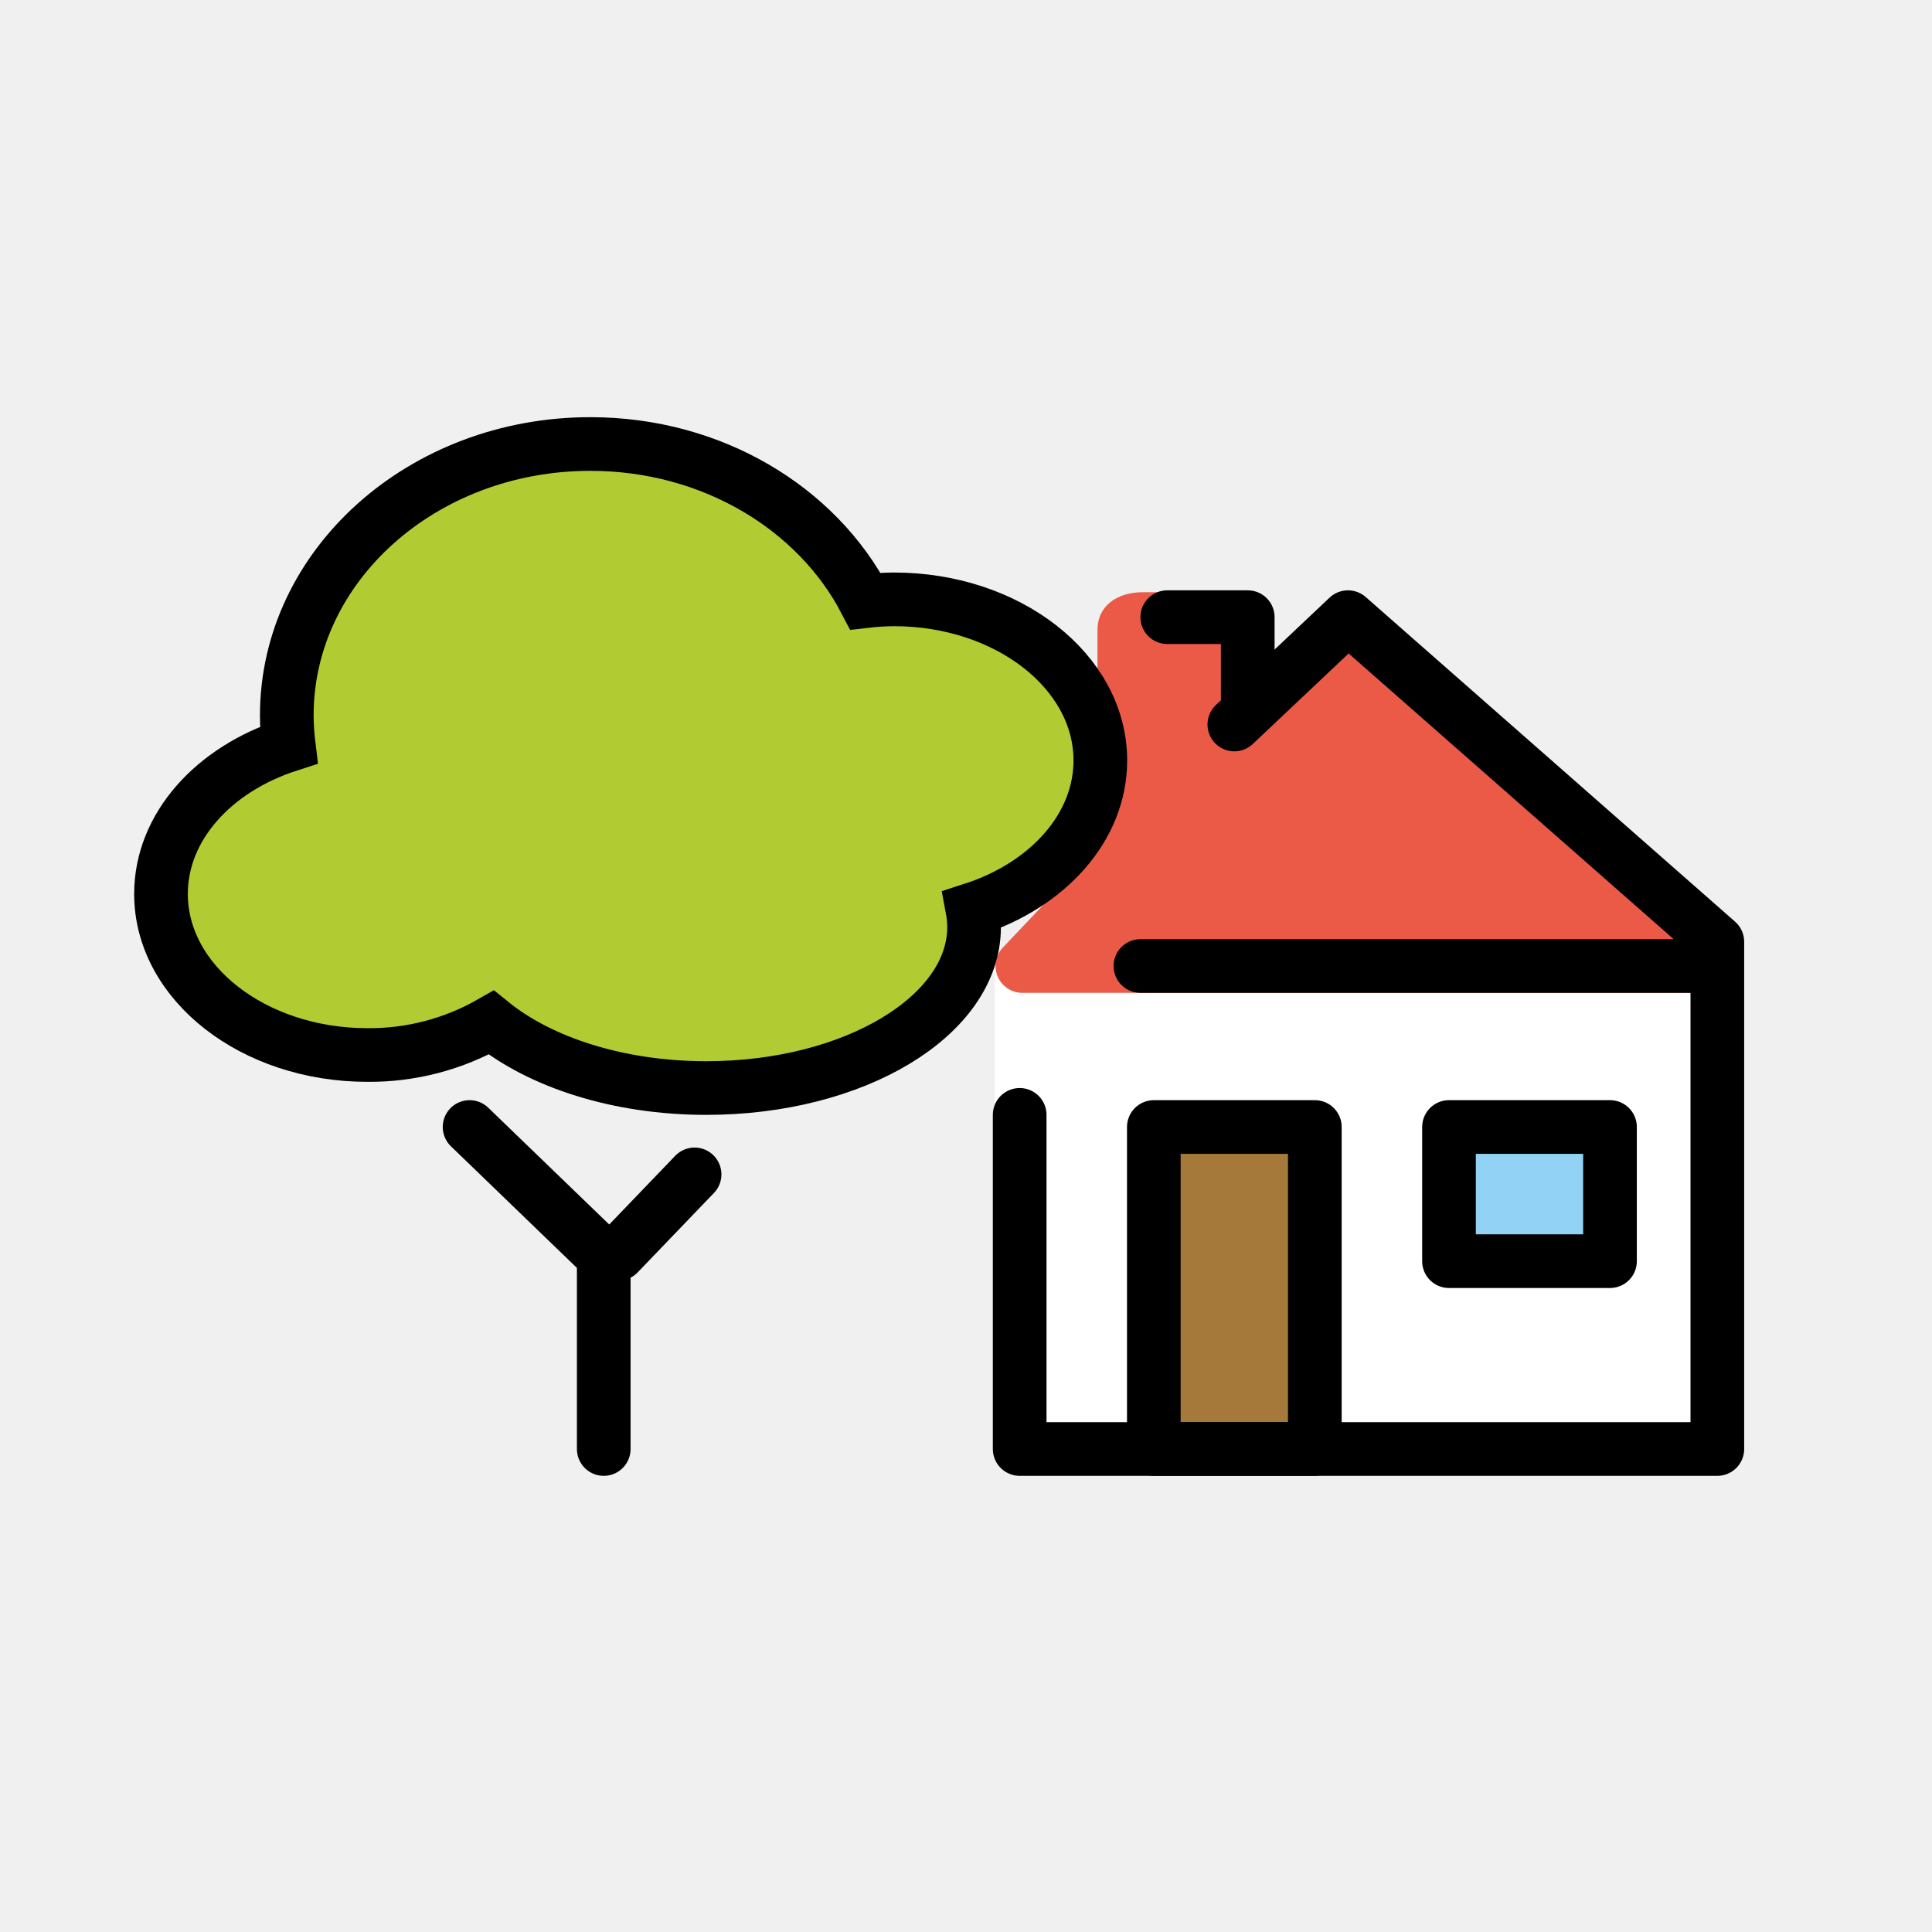
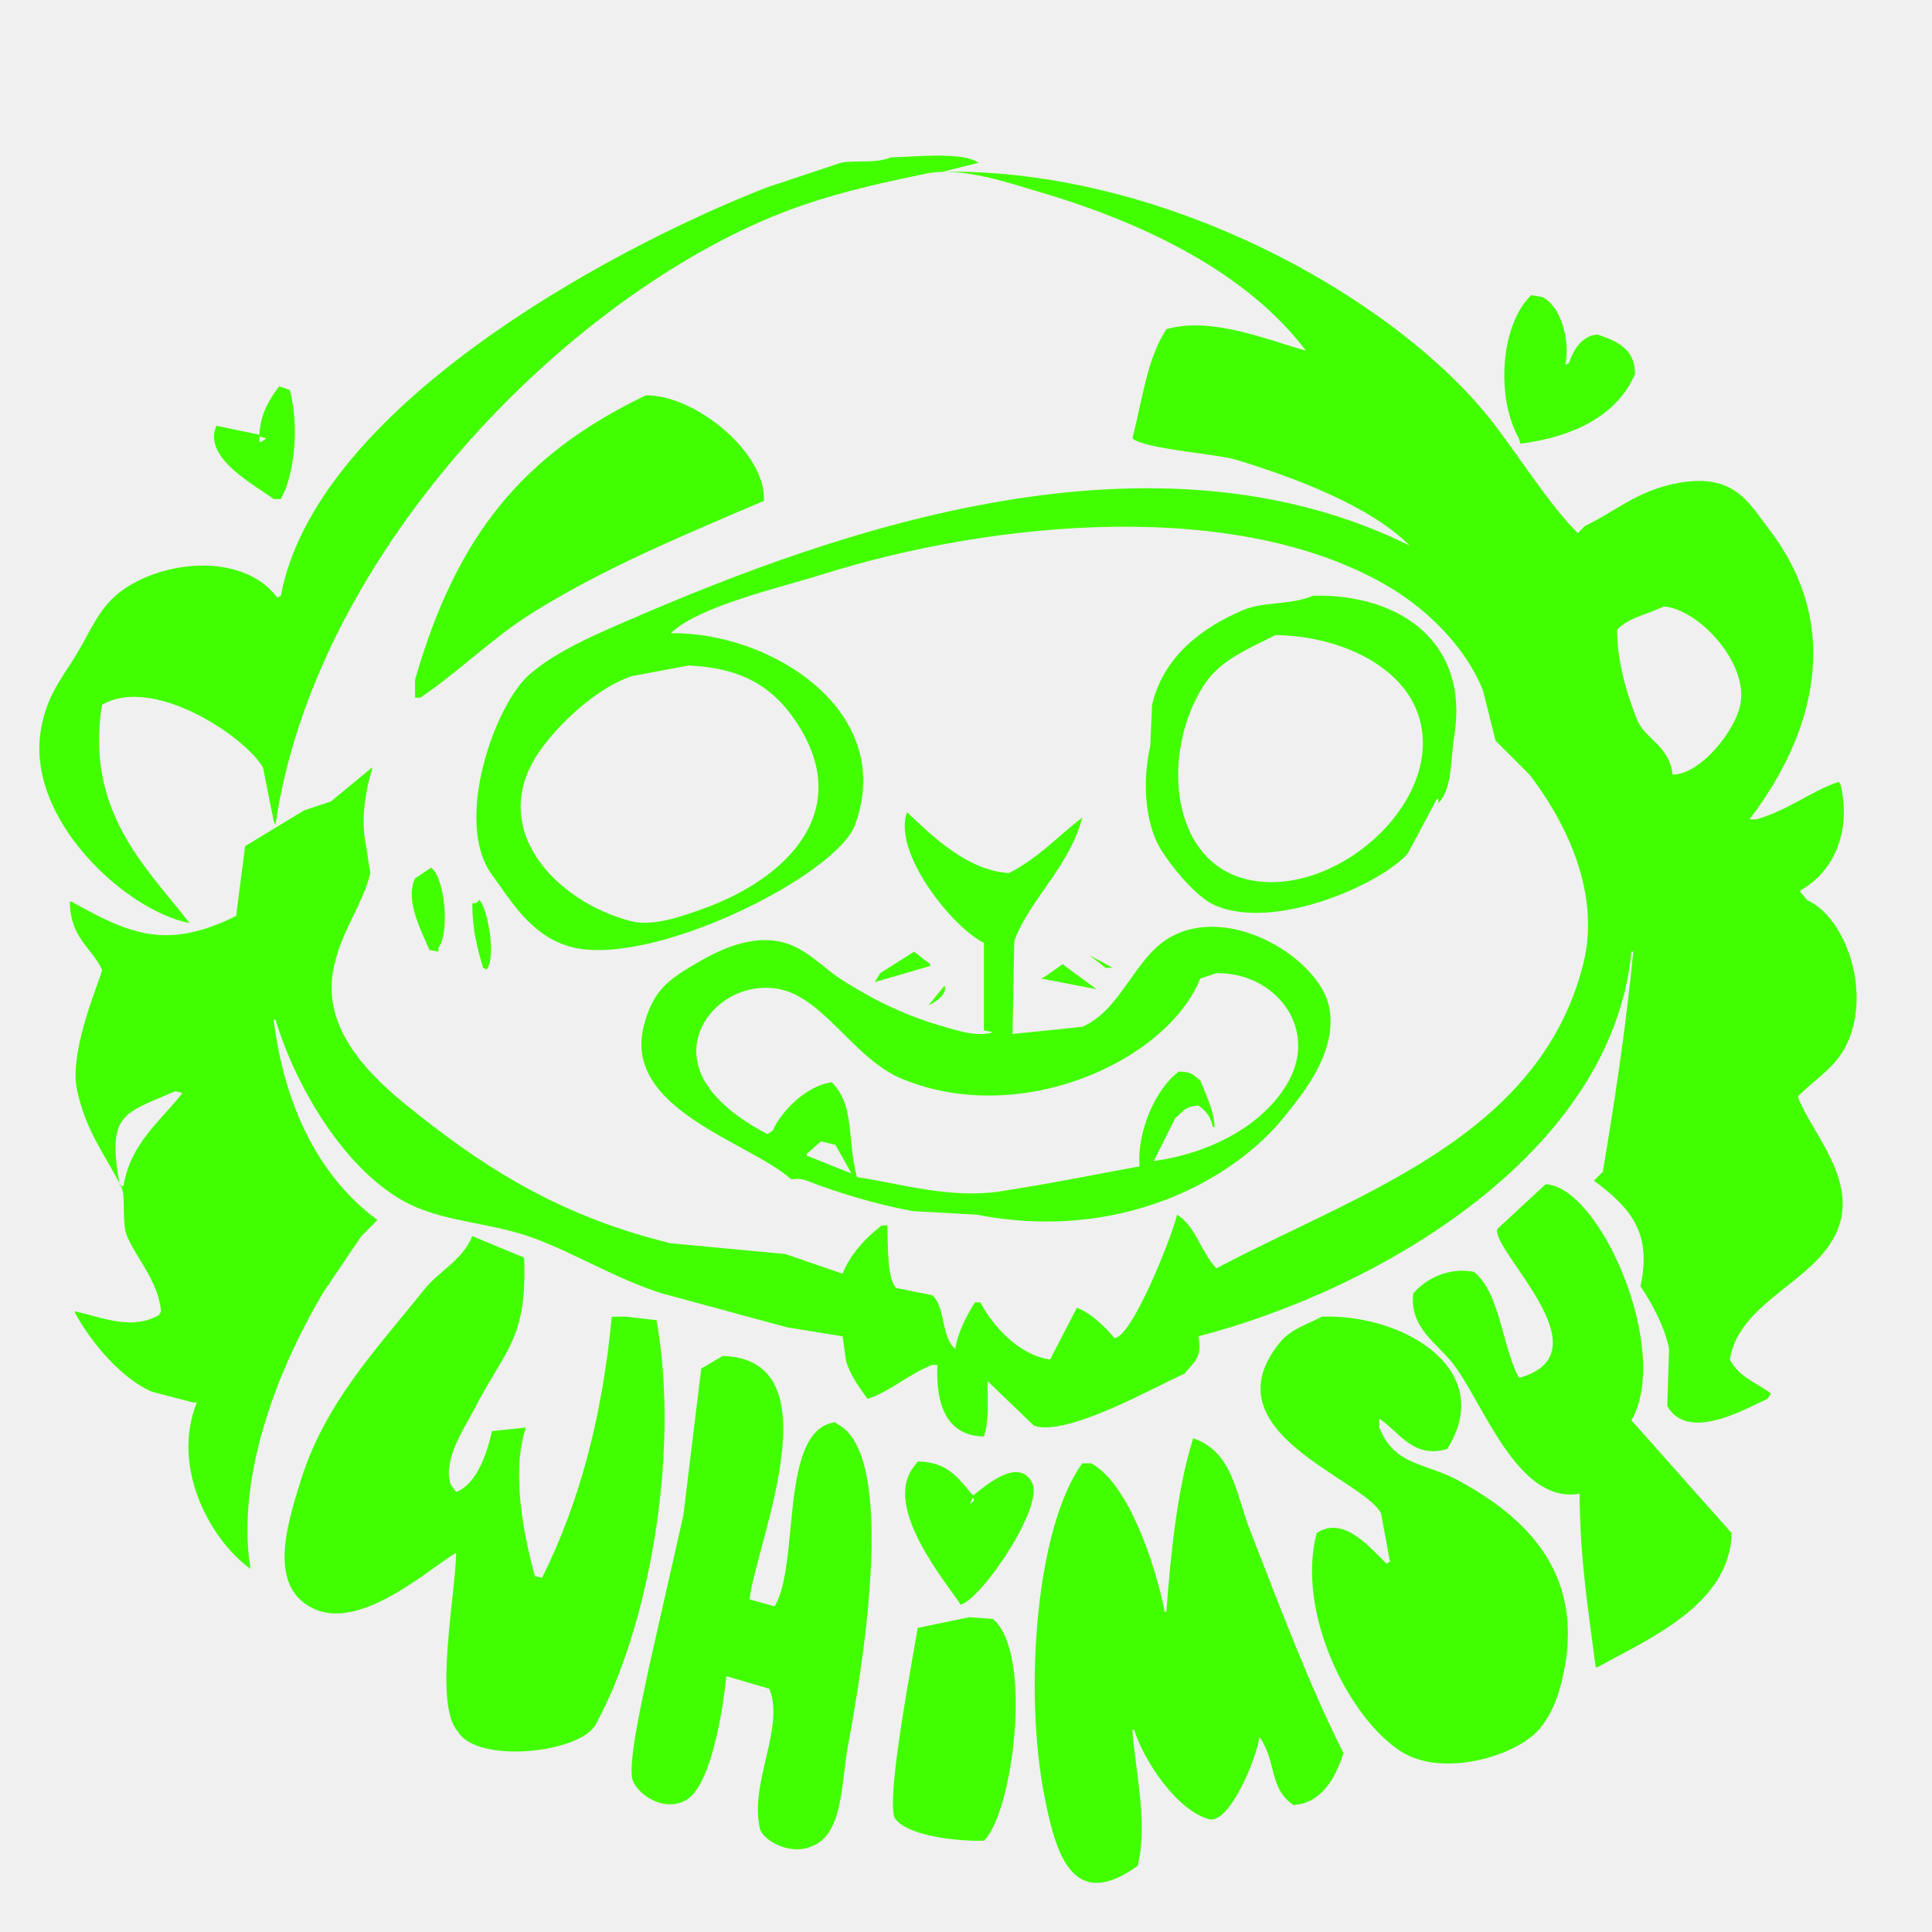
- <svg xmlns="http://www.w3.org/2000/svg" id="emoji" viewBox="0 0 72 72" version="1.1">
-   <g id="color">
-     <rect x="37.075" y="36.053" width="26.884" height="18.114" fill="#FFFFFF" />
-     <polygon fill="#EA5A47" stroke="#EA5A47" stroke-linecap="round" stroke-linejoin="round" stroke-miterlimit="10" stroke-width="2" points="50.235,23.2 38.1,36 63.5,36" />
-     <path fill="#EA5A47" d="M47.3,26l-6.4,6.059v-8.573c0-0.931,0.755-1.416,1.686-1.416h3.028 c0.931,0,1.686,0.485,1.686,1.416C47.3,23.486,47.3,26,47.3,26z" />
-     <rect x="43" y="42" width="6" height="12" fill="#A57939" />
-     <rect x="54" y="42" width="6" height="5" fill="#92D3F5" />
-     <path fill="#B1CC33" d="M41.006,28.339c0-3.312-3.445-6.003-7.694-6.003c-0.355,0.003-0.71,0.025-1.062,0.066 c-1.8-3.455-5.707-5.855-10.25-5.855c-6.248,0-11.312,4.529-11.312,10.114c0.001,0.369,0.025,0.738,0.07,1.104 C7.966,28.666,6,30.81,6,33.314c0,3.312,3.445,6.003,7.694,6.003c1.615,0.014,3.206-0.402,4.614-1.207 c1.818,1.477,4.726,2.438,8.015,2.438c5.511,0,9.978-2.688,9.978-6.003c-0.001-0.219-0.021-0.438-0.061-0.653 C39.036,32.99,41.006,30.845,41.006,28.339z" />
-   </g>
-   <g id="hair" />
-   <g id="skin" />
-   <g id="skin-shadow" />
-   <g id="line">
-     <polyline fill="none" stroke="#000000" stroke-linecap="round" stroke-linejoin="round" stroke-miterlimit="10" stroke-width="2" points="46,27 50.235,23 64,35.098 64,54 38,54 38,41.548" />
-     <rect x="43" y="42" width="6" height="12" fill="none" stroke="#000000" stroke-linecap="round" stroke-linejoin="round" stroke-miterlimit="10" stroke-width="2" />
-     <rect x="54" y="42" width="6" height="5" fill="none" stroke="#000000" stroke-linecap="round" stroke-linejoin="round" stroke-miterlimit="10" stroke-width="2" />
-     <polyline fill="none" stroke="#000000" stroke-linecap="round" stroke-linejoin="round" stroke-miterlimit="10" stroke-width="2" points="43.5,23 46.5,23 46.5,26" />
-     <path fill="none" stroke="#000000" stroke-miterlimit="10" stroke-width="2" d="M31.245,39.34" />
-     <polyline fill="none" stroke="#000000" stroke-linecap="round" stroke-linejoin="round" stroke-width="2" points="22.5,54 22.5,46.827 17.5,42" />
-     <line x1="23.041" x2="25.885" y1="46.727" y2="43.766" fill="none" stroke="#000000" stroke-linecap="round" stroke-linejoin="round" stroke-width="2" />
-     <path fill="none" stroke="#000000" stroke-linecap="round" stroke-miterlimit="10" stroke-width="2" d="M41.006,28.339 c0-3.312-3.445-6.003-7.694-6.003c-0.355,0.003-0.71,0.025-1.062,0.066c-1.8-3.455-5.707-5.855-10.25-5.855 c-6.248,0-11.312,4.529-11.312,10.114c0.001,0.369,0.025,0.738,0.07,1.104C7.966,28.666,6,30.81,6,33.314 c0,3.312,3.445,6.003,7.694,6.003c1.615,0.014,3.206-0.402,4.614-1.207c1.818,1.477,4.726,2.438,8.015,2.438 c5.511,0,9.978-2.688,9.978-6.003c-0.001-0.219-0.021-0.438-0.061-0.653 C39.036,32.99,41.006,30.845,41.006,28.339z" />
-     <line x1="63.5" x2="42.5" y1="36" y2="36" fill="none" stroke="#000000" stroke-linecap="round" stroke-linejoin="round" stroke-miterlimit="10" stroke-width="2" />
-   </g>
+ <svg xmlns="http://www.w3.org/2000/svg" width="1080" height="1080" viewBox="0 0 1080 1080">
+   <defs>
+     <style>
+       .cls-1 {
+         fill: #42ff00;
+         fill-rule: evenodd;
+       }
+     </style>
+   </defs>
+   <path id="Color_Fill_1" data-name="Color Fill 1" class="cls-1" d="M498,88c13.625-.362,40.423-3.317,49,3l-20,5c124.016-1.839,250.974,69.977,305,137,14.955,18.553,33.862,49.214,50,65l4-4c16.947-8.039,29.378-19.871,52-24,31.649-5.777,39.686,11.269,51,26,41.64,54.224,25.34,114.4-11,162h4c18.65-5.6,30.77-15.971,46-21,0.33,0.667.67,1.333,1,2,6.31,27.439-5.22,49.4-23,59,1.33,1.666,2.67,3.334,4,5,23.82,11.037,37.37,56.774,20,85-6.31,10.249-16.88,16.549-25,25,6.3,17.711,30.43,42.942,24,69-8.28,33.548-56.369,43.115-62,78,5.3,10.109,14.345,12.418,23,19l-2,3c-11.932,5.3-44.345,24.489-56,4q0.5-16,1-32c-2.32-11.982-9.632-25.733-16-35,6.507-29.436-5.025-43.479-26-59l5-5c6.272-37.436,12.623-78.372,17-123h-1C901.04,645.028,770.892,720.75,670,747c1.966,12.429-2.442,14.133-8,21-13.346,5.522-65.134,35.5-84,29l-26-25c0.251,10.456.753,23.544-2,31-20.7-.34-26.962-17.413-26-40h-3c-13.16,5.272-23.738,15.01-36,19-4.478-6.2-9.492-12.8-12-21q-1-7-2-14l-31-5-70-19c-25.524-8.024-48.656-22.493-72-31-22.1-8.053-44.786-8.567-65-17-36.908-15.4-67.053-65.235-79-105h-1c6.1,49.752,26.084,88.4,58,112l-9,9-21,31c-22.87,38.121-49.671,100.541-41,155-22.211-15.973-44.637-56.352-30-93h-2l-23-6c-17.085-7.2-34.415-27.916-43-44v-1c15.1,3.462,31.963,10.948,47,2l1-2c-1.553-16.792-13.221-28.646-19-42-3.053-7.054-.653-22.106-3-27-8.363-17.441-19.97-30.846-25-55-4.788-22.992,14.887-65.4,14-67-6.426-13.2-17.583-17.39-18-38h1c31.835,17.758,52.742,27.589,92,8q2.5-19.5,5-39l33-20,15-5,23-19v1c-3.037,9.872-6.146,25.376-4,39l3,19c-3.927,17.605-17.433,33.682-21,56-5.943,37.181,30.113,65.062,49,80,40,31.632,81.559,56.818,140,71l64,6,32,11c4.022-10.567,13.464-20.736,22-27h3c0.466,9.155-.374,29.873,5,35l20,4c7.467,5.655,5.043,23.912,13,30,1.583-9.775,6.487-18.773,11-26h3c7.018,13.313,21.567,29.5,39,32l15-29c8.154,3.222,15.74,10.689,21,17,9.641-.369,31.719-55.518,35-69,11.036,7.146,13.119,20.883,22,30,78.191-41.525,180.417-72.632,205-170,10.718-42.451-12.614-83.326-30-106l-19-19-7-28c-9.34-23.662-30.407-44.5-51-57-84.829-51.483-222.632-37.942-318-8-23.6,7.411-69.845,17.965-85,33,55.174-1,126.3,43.114,103,107-10.506,28.809-115.755,81.219-160,68-21.683-6.479-32.61-25.871-43-40-21.608-29.386,1.371-94.972,21-112,15.336-13.3,37.515-22.566,57-31,115.451-49.97,291.718-112.047,435-41-21.884-22.108-64.362-38.049-97-48-10.861-3.312-51.736-6.029-58-12,6.008-23.207,8.054-44,19-61,25.261-7.257,56.7,6.106,78,12-33.087-43.668-90.564-71.662-150-89-14.981-4.37-42.287-14.024-62-10-36.337,7.418-64.219,14.343-93,27C307.665,175.6,175.421,313.618,154,461l-1-2-6-30c-10.381-17.648-61.563-51.623-90-35-9.409,59.593,24.4,90.422,49,122-35.611-6.775-92.358-58.433-83-109,3.368-18.2,11.293-27.568,19-40,8.359-13.483,12.817-26.646,25-36,23.417-17.979,68.657-22.562,88,3l2-1c19.188-102.877,177.894-191.4,271-228l42-14C478.249,89.379,489.158,91.568,498,88Zm-24,2h0Zm382,75,6,1c10.246,4.636,15.976,23.741,13,38l2-1c2.414-6.937,6.887-15.342,16-16,10.641,3.665,20.837,7.6,21,22-9.812,23.232-34.575,35.336-64,39q-0.5-1.5-1-3C835.6,220.8,839.424,180.5,856,165ZM156,216l6,2c5.15,19.08,3.088,46.4-5,61h-4c-10.352-7.823-40.017-22.978-32-41l24,5C145.575,231.087,150.68,223.167,156,216Zm205,5c27.638-.379,67.527,32.247,66,59-45.717,19.564-90.011,37.849-130,63-22.152,13.933-40.783,32.707-62,47h-3V380C254.9,300.291,291.545,254.283,361,221ZM145,244v3h1l3-2Zm589,89c49.6-1.121,87.149,26.85,79,78-2.284,14.334-.981,29.625-9,38-0.206-2.227.766-3.2-1-2l-16,30c-14.787,17.2-74.61,43.772-108,29-10.521-4.654-24.115-21.515-30-31-8.961-14.442-10.563-38.2-6-58q0.5-11.5,1-23c6.278-26.835,27.794-43.238,51-53C706.413,336.2,721.407,338.378,734,333Zm196,6c-9.018,4.53-19.5,6.072-26,13-0.226,19.494,6.886,39.577,11,50,4.445,11.263,18.011,14.421,20,31,15.422,0.068,35.486-24.721,38-40C976.866,369.505,948.843,340.316,930,339ZM713,355c-15.6,8-30.865,13.841-40,28-24.314,37.686-19.24,100.028,26,109,50.579,10.031,113.7-49.006,92-97C780.057,370.8,747.681,355.522,713,355ZM385,372l-32,6c-18.889,6.438-38.993,25.065-50,40-33.035,44.822,8.5,86.534,50,97,12.62,3.182,30.091-3.464,40-7,46.545-16.611,86.3-55.12,51-106C431.333,383.741,414.549,373.386,385,372Zm122,82c13.413,12.638,33.7,32.811,57,34,16.1-8,27.434-20.62,41-31-7.085,27.477-29.448,45.651-38,69q-0.5,26-1,52l39-4c21.986-9.619,28.981-38.551,49-50,33.609-19.222,83.7,12.076,89,39,4.873,24.76-14.307,47.689-24,60-30.076,38.2-94.787,71.414-173,56l-36-2a338.734,338.734,0,0,1-59-17c-5.53-2.131-8.258-.071-9-1-23.582-20.862-94.53-39.068-82-86,4.61-17.266,11.537-23.825,25-32,7.822-4.75,17.275-10.132,27-13,31.364-9.25,42.4,9.528,59,20,17.368,10.955,35.1,19.848,57,26,6.884,1.933,18.611,6.013,27,3l-5-1V527C533.5,519.378,498.733,477.231,507,454ZM241,485c7.443,5.251,10.772,35.795,4,45v2l-5-1c-4.021-10-13.891-27.179-8-40Zm27,18c4.53,5,9.666,31.731,4,39l-2-1c-3.173-11.014-5.96-21.093-6-36C266.674,504.544,265.509,505.615,268,503Zm243,29,9,7v1l-31,9,3-5Zm98,2,13,7h-4Zm-15,5,19,14-31-6,2-1Zm86,5-9,3c-19.054,46.769-101.178,83.423-167,56-26.56-11.066-42.987-44.644-68-50-26.753-5.729-54.106,18.7-45,45,5.611,16.207,23.569,28.426,38,36l3-2c4.66-10.955,19.166-25.325,33-27,12.937,13.129,8.428,31.219,14,53,23.645,3.488,52.222,12.26,80,8,27.962-4.288,53.37-9.467,78-14-1.522-19.714,9.252-43.78,22-53,7.643,0.211,7.895,1.907,12,5,3.13,8.241,7.1,14.974,8,26h-1c-1.219-5.964-3.936-8.992-8-12-8.06.556-8.467,3.416-13,7l-12,24c32.094-4.428,61.447-20.192,75-44C737.228,574.737,712.942,543.532,680,544Zm-152,7c1.783,4.666-4.706,9-9,11ZM98,610c-29.378,12.765-38.32,12.235-31,53h2c4.044-24.14,20.7-36.248,33-52Zm361,28-8,7v1l25,10-9-16Zm405,24c30.522,1.288,70.337,92.6,48,132l56,63c-0.891,40.488-47.786,59.719-75,75h-1c-3.983-31.071-8.831-59.9-9-97-34.973,6.092-53.987-51.313-71-73-8.877-11.316-24.184-19.8-22-39,6.906-7.956,19.529-14.85,34-12,14.659,11.976,15.739,41.771,25,59h1c48.411-14.226-16.419-70.7-13-83ZM264,691l29,12c1.79,46.137-10.893,51.4-28,85-4.716,9.263-17.938,28.2-13,42l3,4c11.408-4.36,17.152-21.175,20-34l19-2c-8.664,25.117-.723,62.328,5,83l4,1c20.786-41.765,33.514-89.122,39-146h8l17,2c13.511,75.665-5.008,173.32-34,226-8.928,16.222-66.558,22.013-77,4-13.752-15.011-1.43-75.853-1-100-14.557,8.532-51.47,42.282-78,32-28.253-11.561-16.5-47.765-9-72,13.686-44.23,43.175-74.525,69-107C245.508,710.3,258.415,704.727,264,691Zm475,45c46.109-1.448,97.8,29.887,70,74-19.244,5.57-26.418-9.319-38-17v5c8.811,21.793,25.625,19.328,45,30,34.571,19.041,72.153,50.379,57,112-2.368,9.629-5.647,18.06-12,26-12.257,15.318-54.349,28.253-78,13-28.935-18.661-58.606-77.224-47-122,15.093-10.162,30.036,8.335,39,17l2-1q-2.5-13.5-5-27c-10.084-19.646-96.746-45.2-57-95C721.459,742.907,729.207,741.114,739,736ZM404,758c63.667,1.72,18.642,104.618,15,136l14,4c14.524-24.225,2.132-98.832,34-103l1,1c35.075,17.562,12.8,143.325,6,180-3.814,20.584-2.591,49.34-20,56-11.091,5.22-25.885-1.97-29-9-6.66-25.629,14.06-57.629,5-79l-24-7c-1.715,18.017-8.792,64.35-24,70-11.714,5.45-24.879-3.81-28-11-4.141-7.5,6.284-51.521,9-65q9.5-42,19-84l10-82Zm263,46c22.19,7.521,23.681,30.685,32,52,15.487,39.683,32.814,86.07,52,124-4.112,13.1-11.974,28.15-28,29-13.992-9.553-9.134-24.3-19-38-1.642,12.273-16.616,48.45-28,46-18.049-4.91-36.419-32.33-42-50h-1c1.672,23.45,8.829,51.86,3,76-36.771,26.49-45.891-7.45-52-38-11.713-58.575-5.215-150.79,21-187h5c20.655,10.973,36.266,57.314,41,83h1C654.537,866.825,658.305,831.378,667,804ZM513,817c17.148,0.056,23.015,9.9,31,19,6.228-5.007,25.657-22.069,33-7,6.724,13.438-28.613,65.309-40,68-7.936-12.207-42.763-53.232-27-76Zm31,20q-1,2-2,4C544.04,838.91,544.883,839.627,544,837Zm-2,67,13,1c22.688,18.539,11.453,107.99-5,124-15.827.38-44.019-2.96-50-13-4.545-12.64,10.266-88.989,13-106Z" />
</svg>
